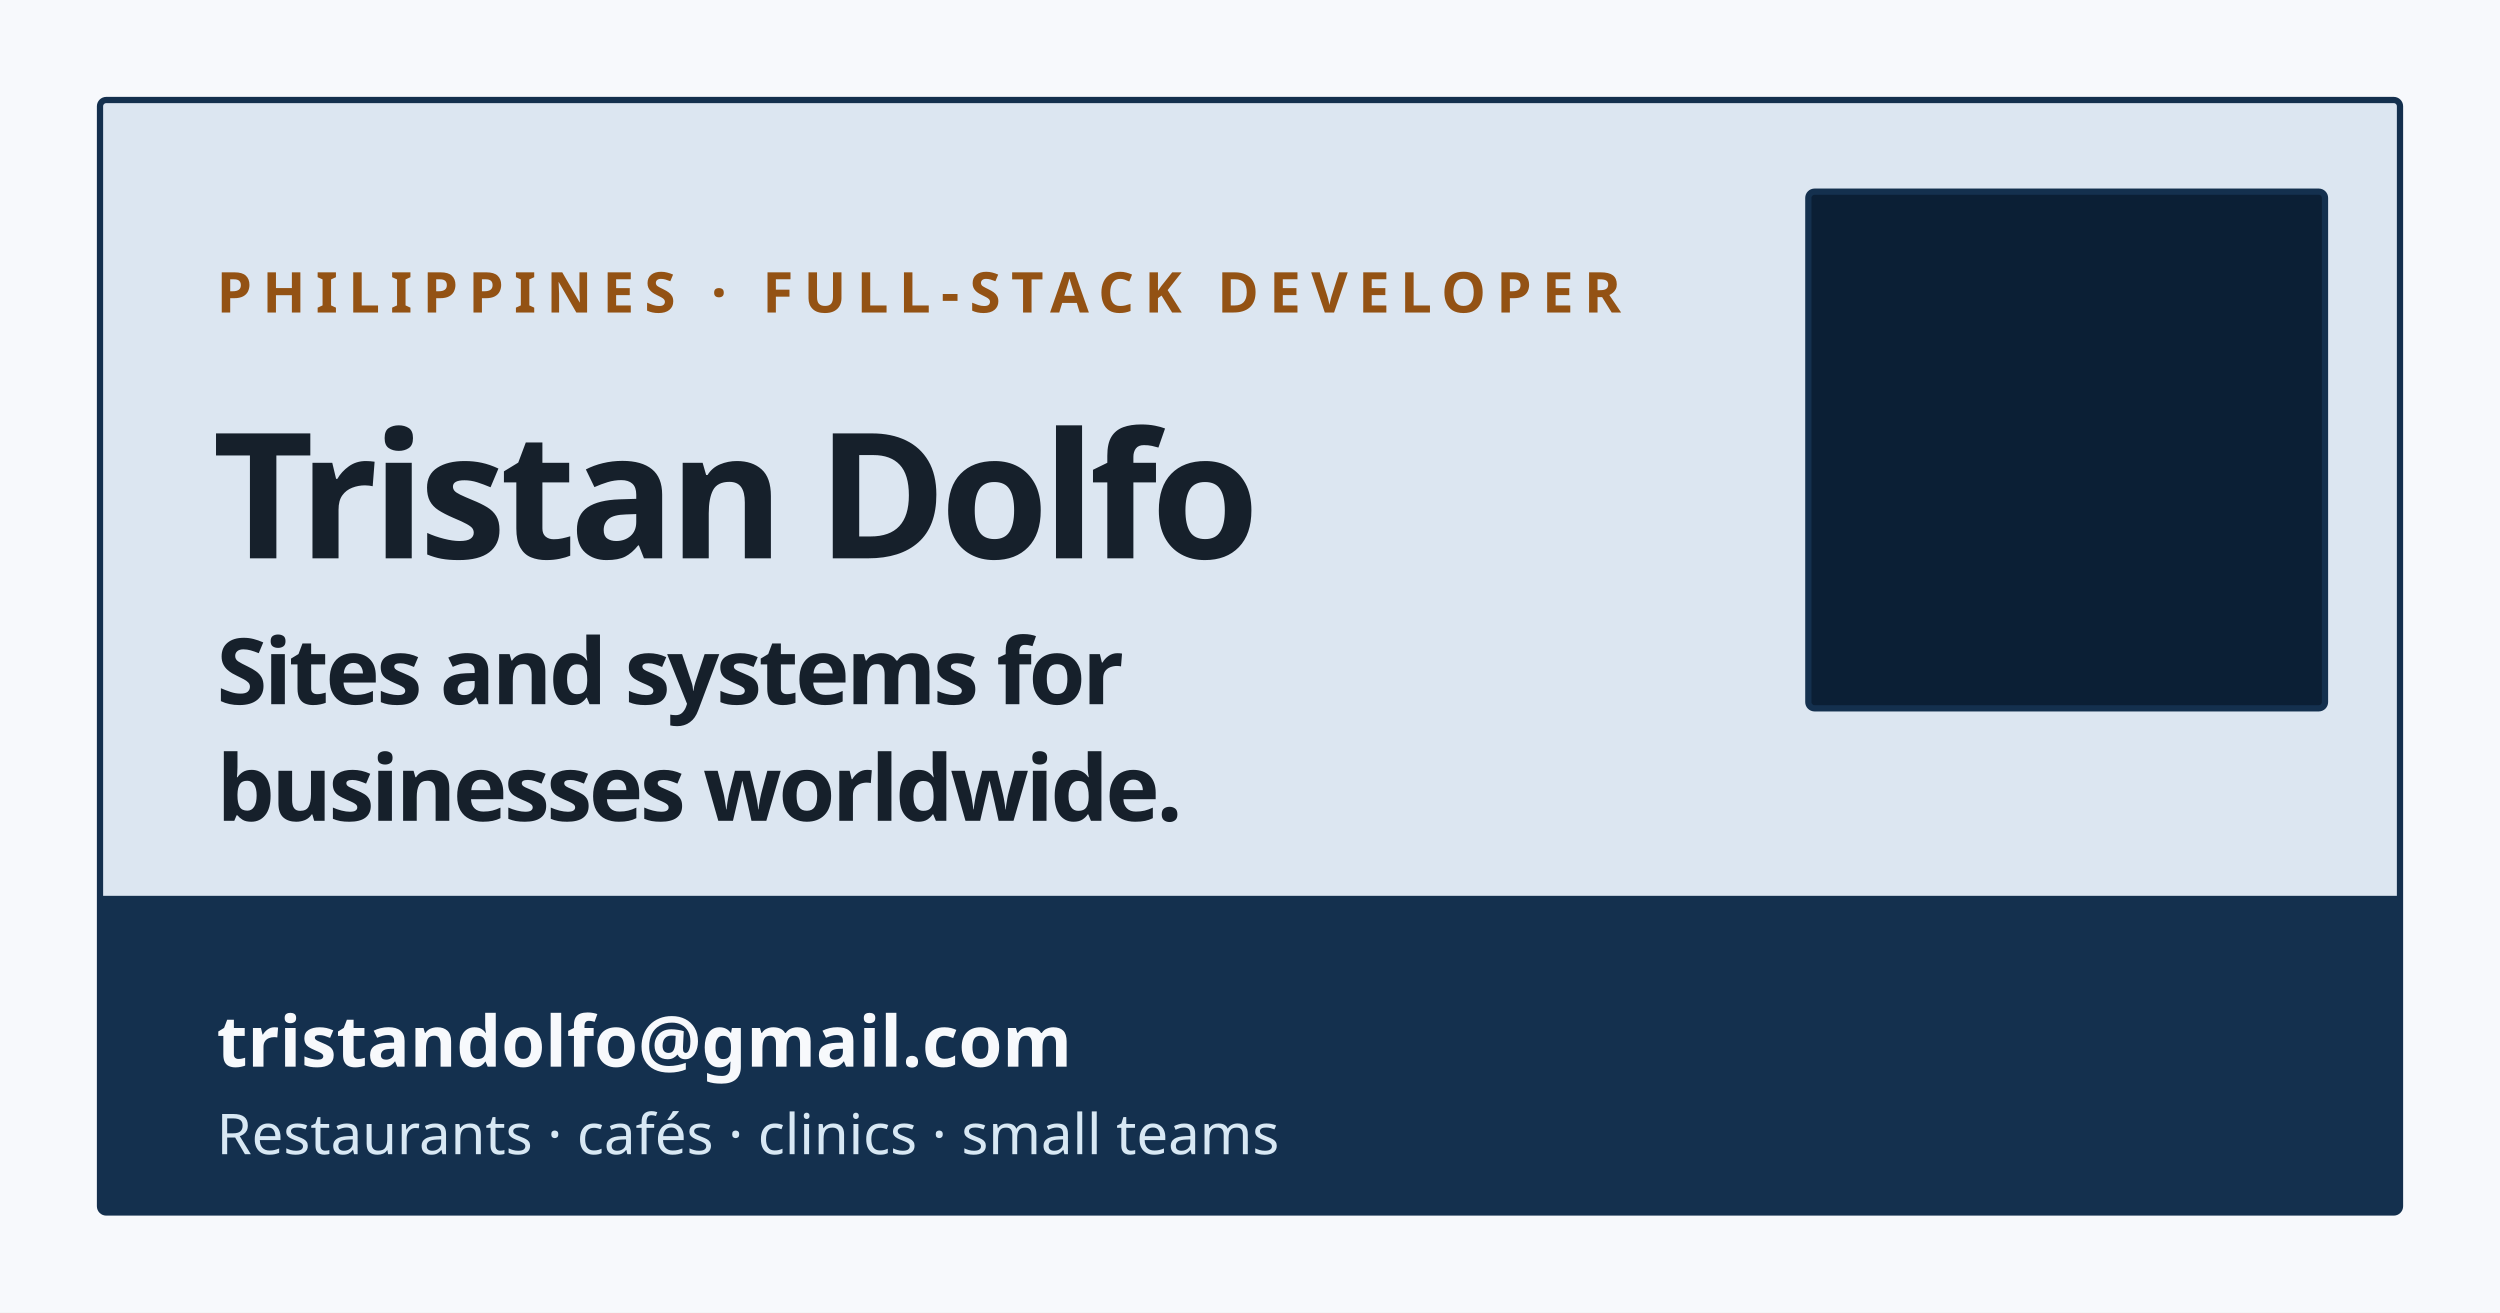
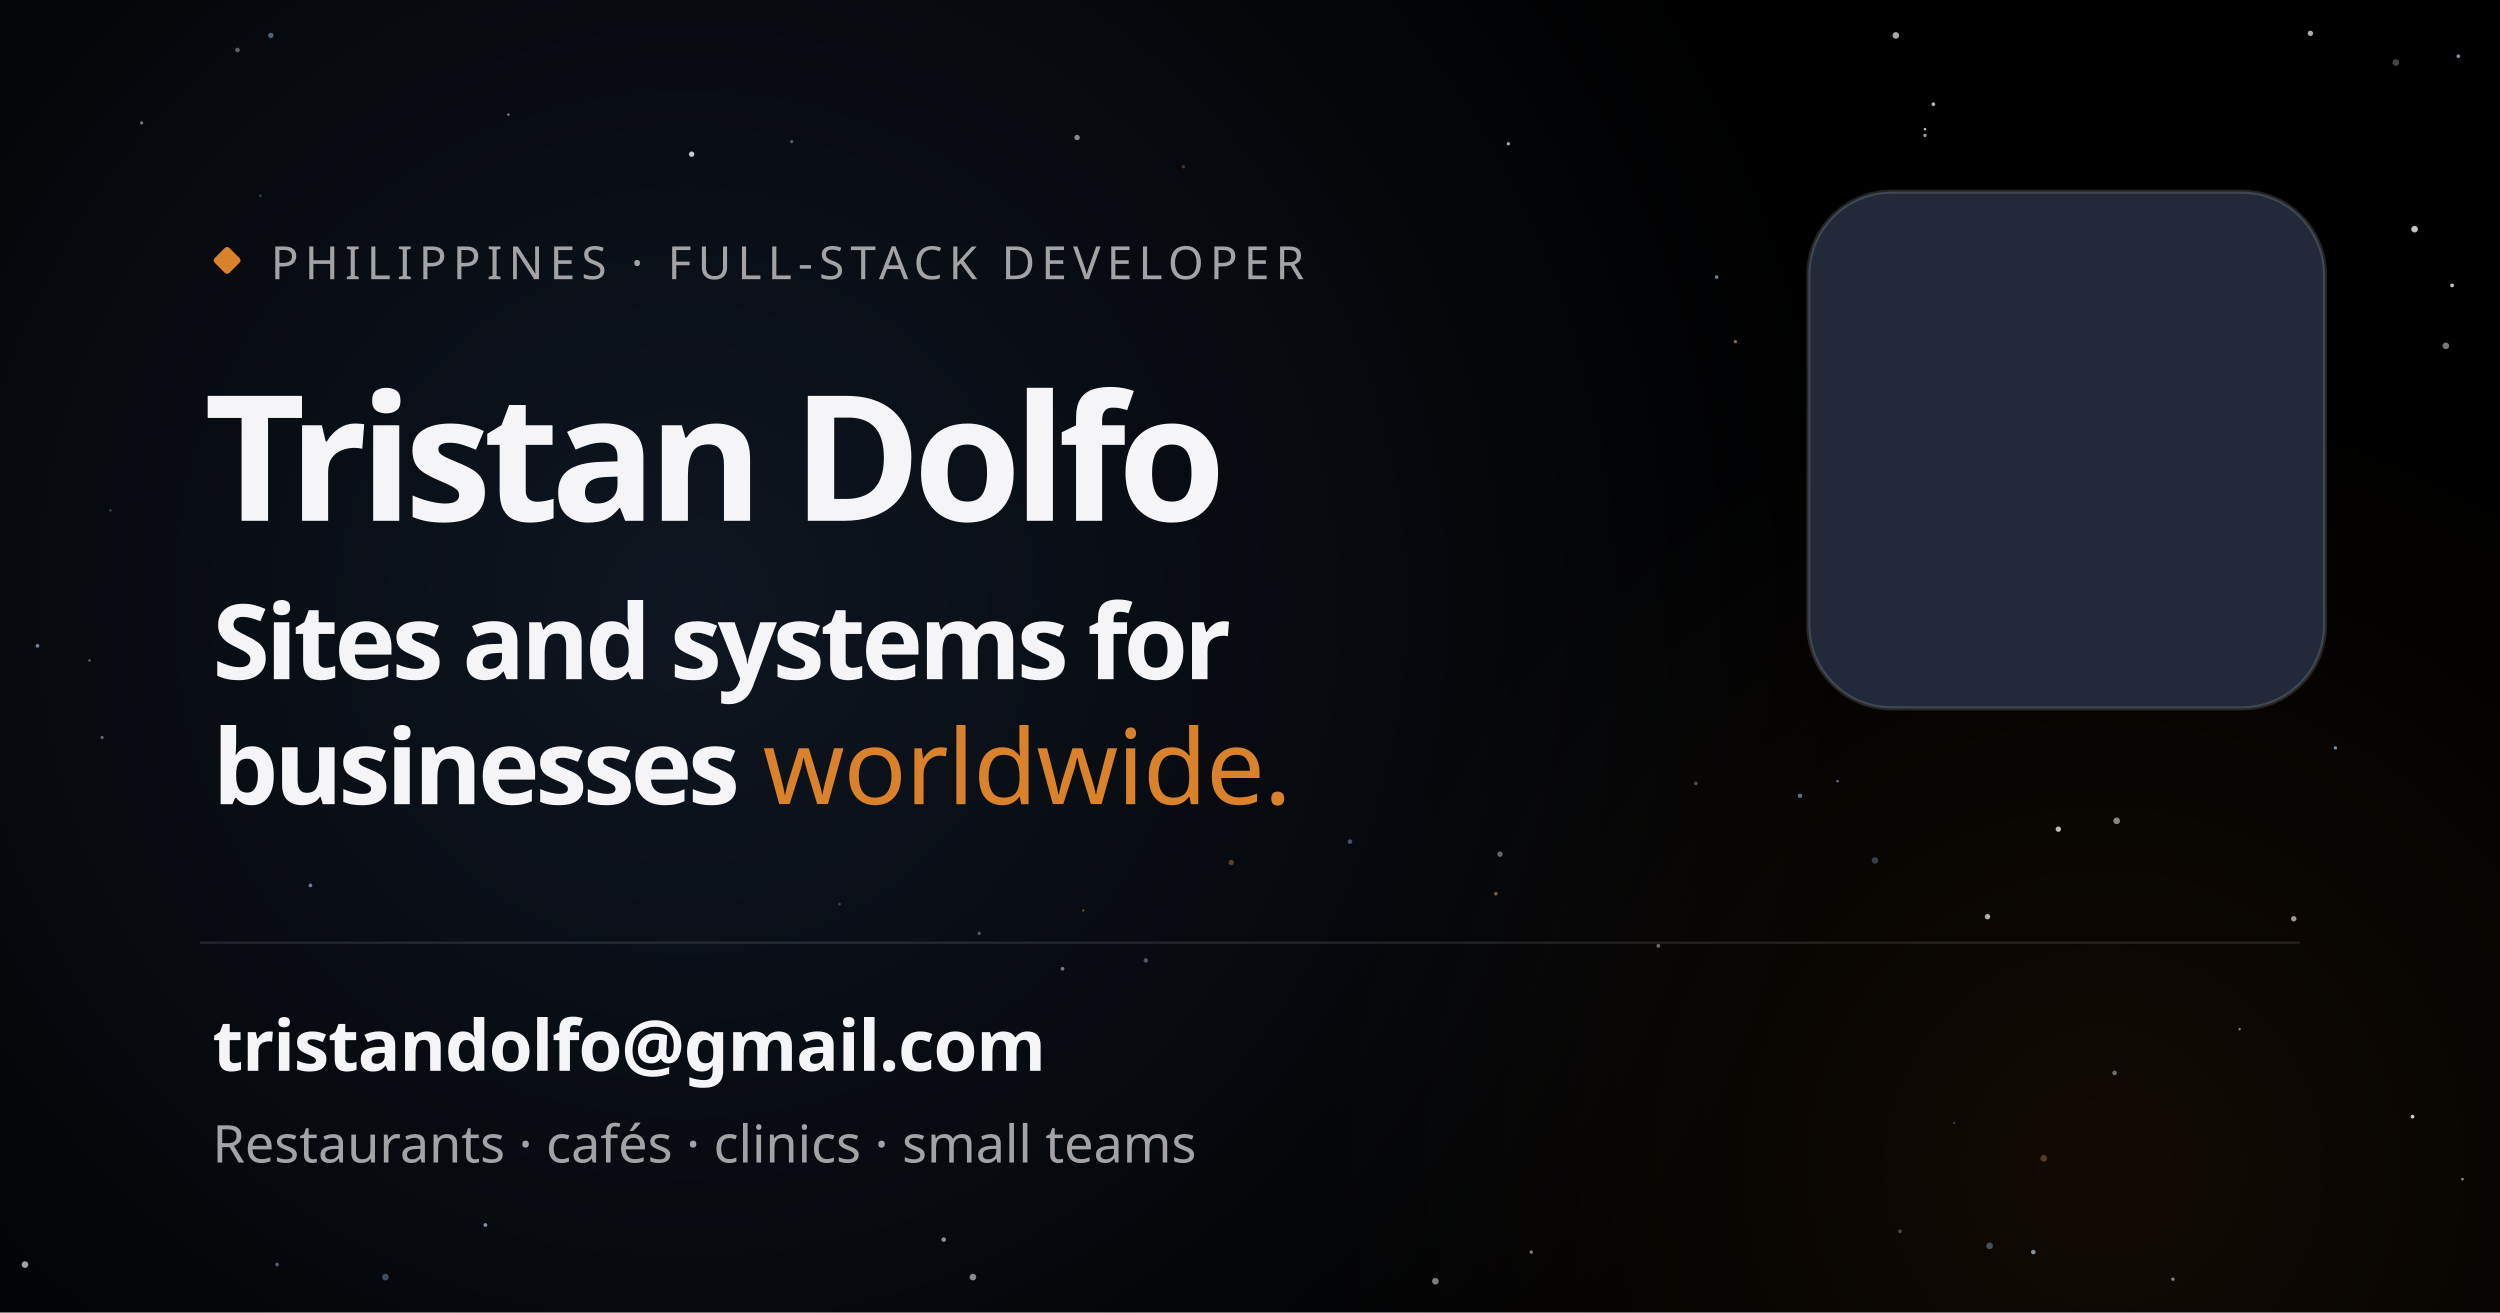
<svg xmlns="http://www.w3.org/2000/svg" width="1200" height="630" viewBox="0 0 1200 630" role="img" aria-labelledby="title desc">
-   <rect width="1200" height="630" fill="#F7F9FC" />
-   <rect x="48" y="48" width="1104" height="534" rx="3" fill="#DCE6F1" stroke="#14304E" stroke-width="3" />
-   <path d="M48 430h1104v152H48z" fill="#14304E" />
-   <rect id="logo-slot" x="868" y="92" width="248" height="248" rx="3" fill="#0B1F35" stroke="#14304E" stroke-width="3" />
-   <text x="104" y="150" fill="#935214" font-family="Hanken Grotesk" font-size="27" font-weight="700" letter-spacing="5">PHILIPPINES · FULL-STACK DEVELOPER</text>
-   <text x="102" y="268" fill="#16202B" font-family="Schibsted Grotesk" font-size="84" font-weight="800" letter-spacing="-3">Tristan Dolfo</text>
-   <text x="104" y="338" fill="#16202B" font-family="Schibsted Grotesk" font-size="44" font-weight="800" letter-spacing="-1.5">Sites and systems for</text>
-   <text x="104" y="394" fill="#16202B" font-family="Schibsted Grotesk" font-size="44" font-weight="800" letter-spacing="-1.5">businesses worldwide.</text>
-   <text x="104" y="512" fill="#F7F9FC" font-family="Hanken Grotesk" font-size="34" font-weight="700">tristandolfo@gmail.com</text>
-   <text x="104" y="554" fill="#D8E8F4" font-family="Hanken Grotesk" font-size="27" font-weight="400">Restaurants · cafés · clinics · small teams</text>
+   <defs>
+     <radialGradient id="glow-steel" cx="330" cy="290" r="560" gradientUnits="userSpaceOnUse">
+       <stop offset="0" stop-color="#4A6FA5" stop-opacity=".2" />
+       <stop offset="1" stop-color="#4A6FA5" stop-opacity="0" />
+     </radialGradient>
+     <radialGradient id="glow-amber" cx="1010" cy="560" r="380" gradientUnits="userSpaceOnUse">
+       <stop offset="0" stop-color="#D9822B" stop-opacity=".08" />
+       <stop offset="1" stop-color="#D9822B" stop-opacity="0" />
+     </radialGradient>
+   </defs>
+   <rect width="1200" height="630" fill="#000000" />
+   <rect width="1200" height="630" fill="url(#glow-steel)" />
+   <rect width="1200" height="630" fill="url(#glow-amber)" />
+   <g>
+     <circle cx="1043" cy="614" r="0.8" fill="#FFFFFF" fill-opacity="0.52" />
+     <circle cx="1159" cy="110" r="1.6" fill="#FFFFFF" fill-opacity="0.77" />
+     <circle cx="924" cy="65" r="0.8" fill="#FFFFFF" fill-opacity="0.63" />
+     <circle cx="403" cy="434" r="0.6" fill="#9DBBE6" fill-opacity="0.33" />
+     <circle cx="43" cy="317" r="0.6" fill="#FFFFFF" fill-opacity="0.39" />
+     <circle cx="244" cy="55" r="0.6" fill="#FFFFFF" fill-opacity="0.47" />
+     <circle cx="520" cy="437" r="0.6" fill="#E7A35A" fill-opacity="0.41" />
+     <circle cx="720" cy="410" r="1.3" fill="#FFFFFF" fill-opacity="0.39" />
+     <circle cx="1177" cy="137" r="0.9" fill="#FFFFFF" fill-opacity="0.78" />
+     <circle cx="938" cy="539" r="0.6" fill="#E7A35A" fill-opacity="0.27" />
+     <circle cx="796" cy="454" r="0.9" fill="#FFFFFF" fill-opacity="0.41" />
+     <circle cx="550" cy="461" r="1.1" fill="#FFFFFF" fill-opacity="0.3" />
+     <circle cx="233" cy="588" r="0.9" fill="#9DBBE6" fill-opacity="0.77" />
+     <circle cx="1121" cy="359" r="0.8" fill="#9DBBE6" fill-opacity="0.76" />
+     <circle cx="955" cy="598" r="1.6" fill="#9DBBE6" fill-opacity="0.39" />
+     <circle cx="1180" cy="27" r="0.9" fill="#9DBBE6" fill-opacity="0.76" />
+     <circle cx="1016" cy="394" r="1.6" fill="#FFFFFF" fill-opacity="0.51" />
+     <circle cx="814" cy="376" r="0.9" fill="#FFFFFF" fill-opacity="0.27" />
+     <circle cx="1015" cy="515" r="1.1" fill="#FFFFFF" fill-opacity="0.41" />
+     <circle cx="981" cy="556" r="1.6" fill="#E7A35A" fill-opacity="0.33" />
+     <circle cx="924" cy="62" r="0.6" fill="#FFFFFF" fill-opacity="0.8" />
+     <circle cx="882" cy="375" r="0.6" fill="#9DBBE6" fill-opacity="0.65" />
+     <circle cx="1182" cy="566" r="0.6" fill="#FFFFFF" fill-opacity="0.59" />
+     <circle cx="1075" cy="494" r="0.6" fill="#FFFFFF" fill-opacity="0.48" />
+     <circle cx="185" cy="613" r="1.6" fill="#9DBBE6" fill-opacity="0.39" />
+     <circle cx="1150" cy="30" r="1.6" fill="#FFFFFF" fill-opacity="0.27" />
+     <circle cx="864" cy="382" r="1.1" fill="#9DBBE6" fill-opacity="0.56" />
+     <circle cx="976" cy="601" r="1.1" fill="#9DBBE6" fill-opacity="0.77" />
+     <circle cx="689" cy="615" r="1.6" fill="#FFFFFF" fill-opacity="0.48" />
+     <circle cx="49" cy="354" r="0.8" fill="#FFFFFF" fill-opacity="0.36" />
+     <circle cx="724" cy="69" r="0.8" fill="#FFFFFF" fill-opacity="0.65" />
+     <circle cx="453" cy="595" r="1.1" fill="#FFFFFF" fill-opacity="0.55" />
+     <circle cx="510" cy="465" r="0.9" fill="#FFFFFF" fill-opacity="0.45" />
+     <circle cx="68" cy="59" r="0.8" fill="#FFFFFF" fill-opacity="0.43" />
+     <circle cx="718" cy="429" r="0.9" fill="#E7A35A" fill-opacity="0.51" />
+     <circle cx="53" cy="245" r="0.6" fill="#9DBBE6" fill-opacity="0.35" />
+     <circle cx="1101" cy="441" r="1.3" fill="#FFFFFF" fill-opacity="0.6" />
+     <circle cx="954" cy="440" r="1.3" fill="#FFFFFF" fill-opacity="0.68" />
+     <circle cx="988" cy="398" r="1.3" fill="#FFFFFF" fill-opacity="0.72" />
+     <circle cx="824" cy="133" r="0.9" fill="#9DBBE6" fill-opacity="0.65" />
+     <circle cx="910" cy="17" r="1.6" fill="#FFFFFF" fill-opacity="0.66" />
+     <circle cx="380" cy="68" r="0.8" fill="#FFFFFF" fill-opacity="0.31" />
+     <circle cx="833" cy="164" r="0.8" fill="#E7A35A" fill-opacity="0.62" />
+     <circle cx="517" cy="66" r="1.3" fill="#FFFFFF" fill-opacity="0.52" />
+     <circle cx="125" cy="94" r="0.6" fill="#9DBBE6" fill-opacity="0.33" />
+     <circle cx="900" cy="413" r="1.6" fill="#9DBBE6" fill-opacity="0.31" />
+     <circle cx="133" cy="607" r="0.9" fill="#9DBBE6" fill-opacity="0.49" />
+     <circle cx="467" cy="613" r="1.6" fill="#FFFFFF" fill-opacity="0.53" />
+     <circle cx="1109" cy="16" r="1.3" fill="#FFFFFF" fill-opacity="0.67" />
+     <circle cx="470" cy="448" r="0.8" fill="#FFFFFF" fill-opacity="0.31" />
+     <circle cx="735" cy="601" r="0.8" fill="#FFFFFF" fill-opacity="0.5" />
+     <circle cx="912" cy="591" r="0.9" fill="#FFFFFF" fill-opacity="0.26" />
+     <circle cx="591" cy="414" r="1.3" fill="#E7A35A" fill-opacity="0.35" />
+     <circle cx="928" cy="50" r="0.9" fill="#FFFFFF" fill-opacity="0.71" />
+     <circle cx="149" cy="425" r="0.9" fill="#9DBBE6" fill-opacity="0.66" />
+     <circle cx="1158" cy="536" r="0.9" fill="#FFFFFF" fill-opacity="0.79" />
+     <circle cx="648" cy="404" r="1.1" fill="#9DBBE6" fill-opacity="0.41" />
+     <circle cx="12" cy="607" r="1.6" fill="#FFFFFF" fill-opacity="0.63" />
+     <circle cx="332" cy="74" r="1.3" fill="#FFFFFF" fill-opacity="0.78" />
+     <circle cx="568" cy="80" r="0.8" fill="#E7A35A" fill-opacity="0.3" />
+     <circle cx="18" cy="310" r="0.9" fill="#9DBBE6" fill-opacity="0.68" />
+     <circle cx="1174" cy="166" r="1.6" fill="#FFFFFF" fill-opacity="0.46" />
+     <circle cx="130" cy="17" r="1.3" fill="#9DBBE6" fill-opacity="0.49" />
+     <circle cx="114" cy="24" r="1.1" fill="#FFFFFF" fill-opacity="0.36" />
+   </g>
+   <rect id="logo-slot" x="868" y="92" width="248" height="248" rx="40" fill="#222A39" stroke="#FFFFFF" stroke-opacity=".14" stroke-width="2" />
+   <rect x="104" y="120" width="10" height="10" rx="1.5" fill="#D9822B" transform="rotate(45 109 125)" />
+   <text x="130" y="134" fill="#A3A3A5" font-family="Geist Mono" font-size="22" font-weight="500" letter-spacing="3">PHILIPPINES · FULL-STACK DEVELOPER</text>
+   <text x="98" y="250" fill="#F5F5F7" font-family="Geist" font-size="84" font-weight="700" letter-spacing="-4">Tristan Dolfo</text>
+   <text x="102" y="326" fill="#F5F5F7" font-family="Geist" font-size="50" font-weight="700" letter-spacing="-2">Sites and systems for</text>
+   <text x="102" y="386" fill="#F5F5F7" font-family="Geist" font-size="50" font-weight="700" letter-spacing="-2">businesses <tspan font-family="DM Serif Display" font-weight="400" fill="#D9822B" letter-spacing="-.5">worldwide.</tspan>
+   </text>
+   <rect x="96" y="452" width="1008" height="1" fill="#F5F5F7" fill-opacity=".13" />
+   <text x="102" y="514" fill="#F5F5F7" font-family="Geist" font-size="34" font-weight="600" letter-spacing="-.5">tristandolfo@gmail.com</text>
+   <text x="102" y="558" fill="#A3A3A5" font-family="Geist" font-size="25" font-weight="400">Restaurants · cafés · clinics · small teams</text>
</svg>
